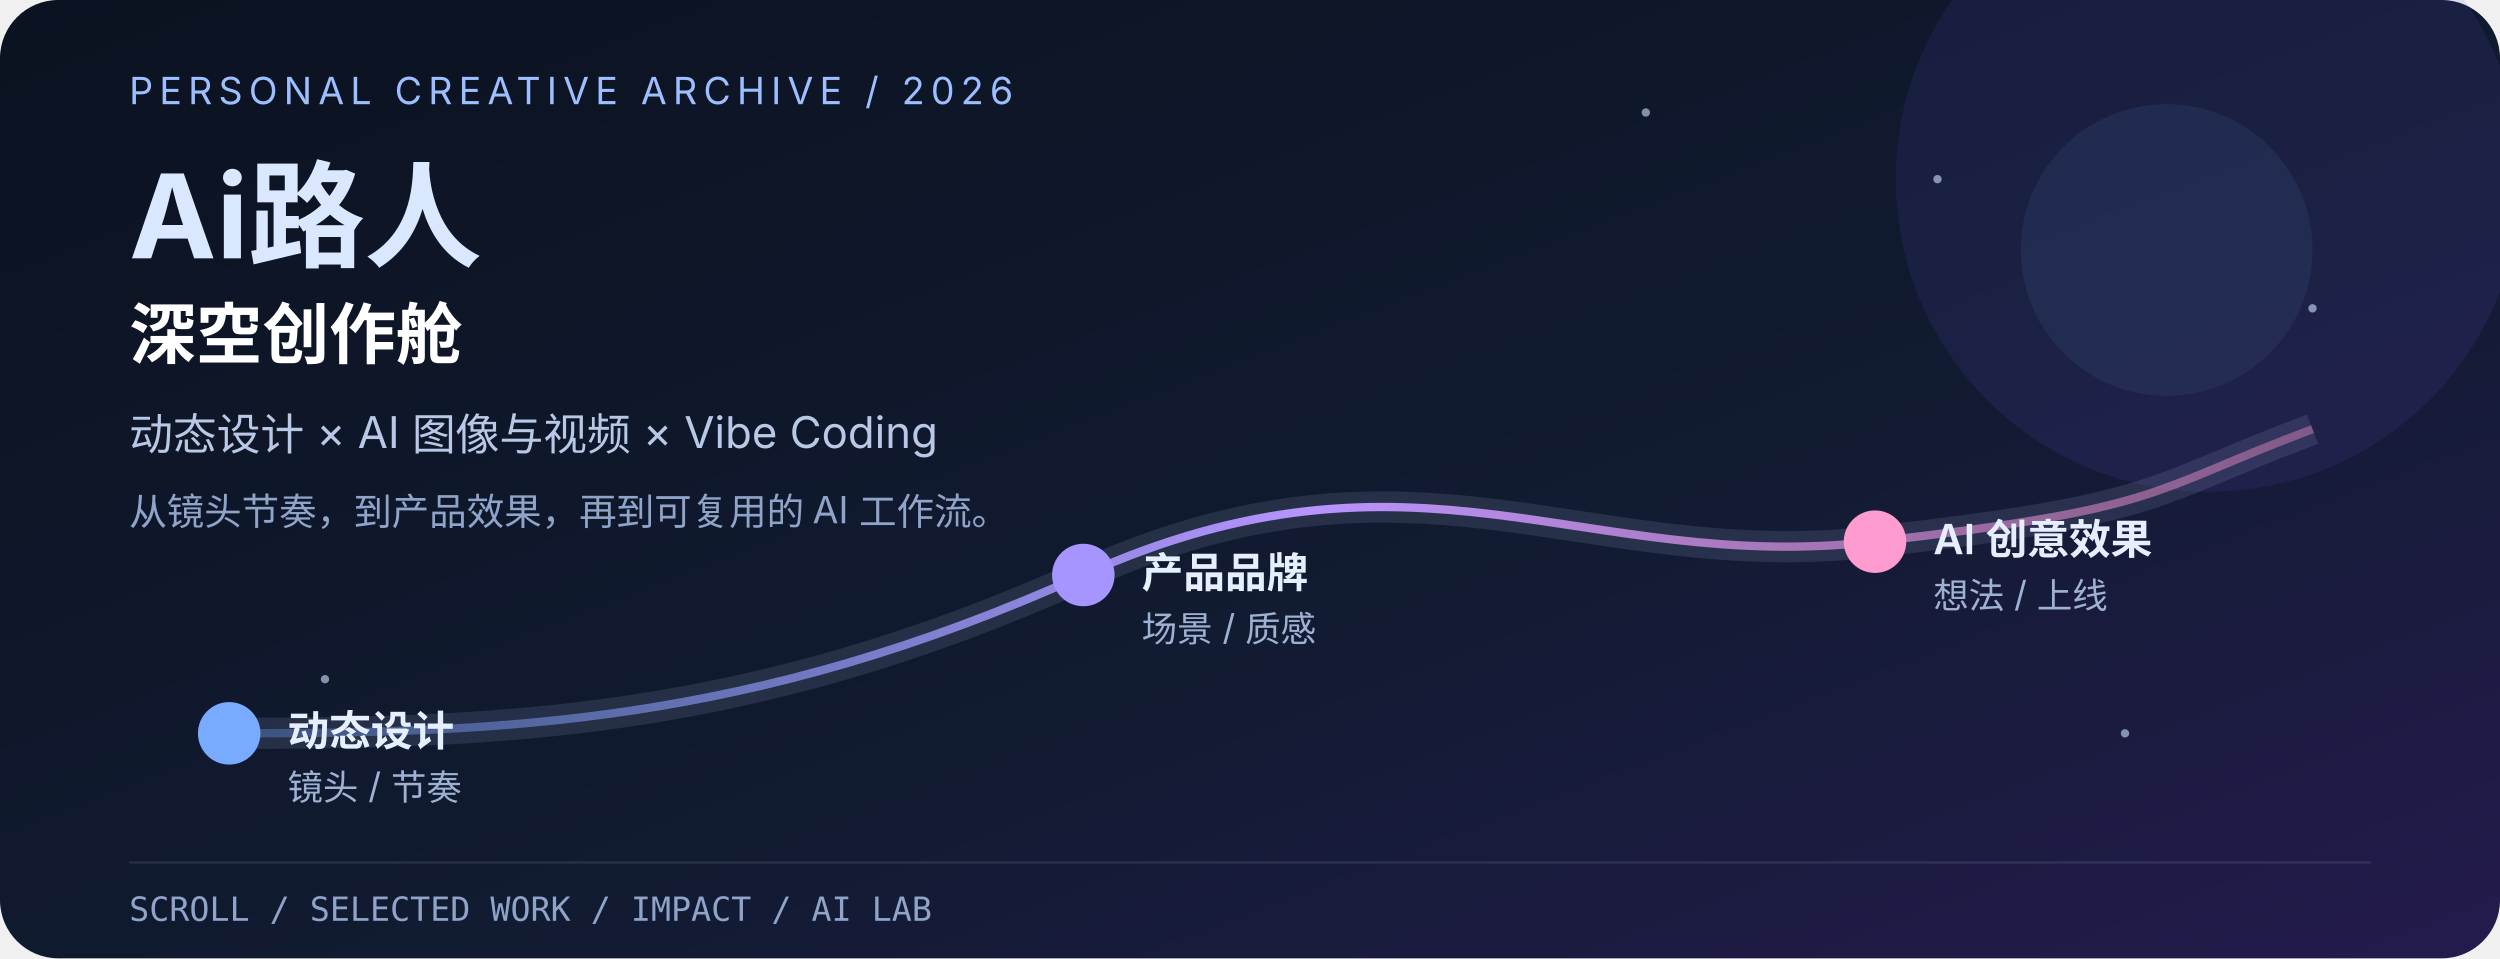
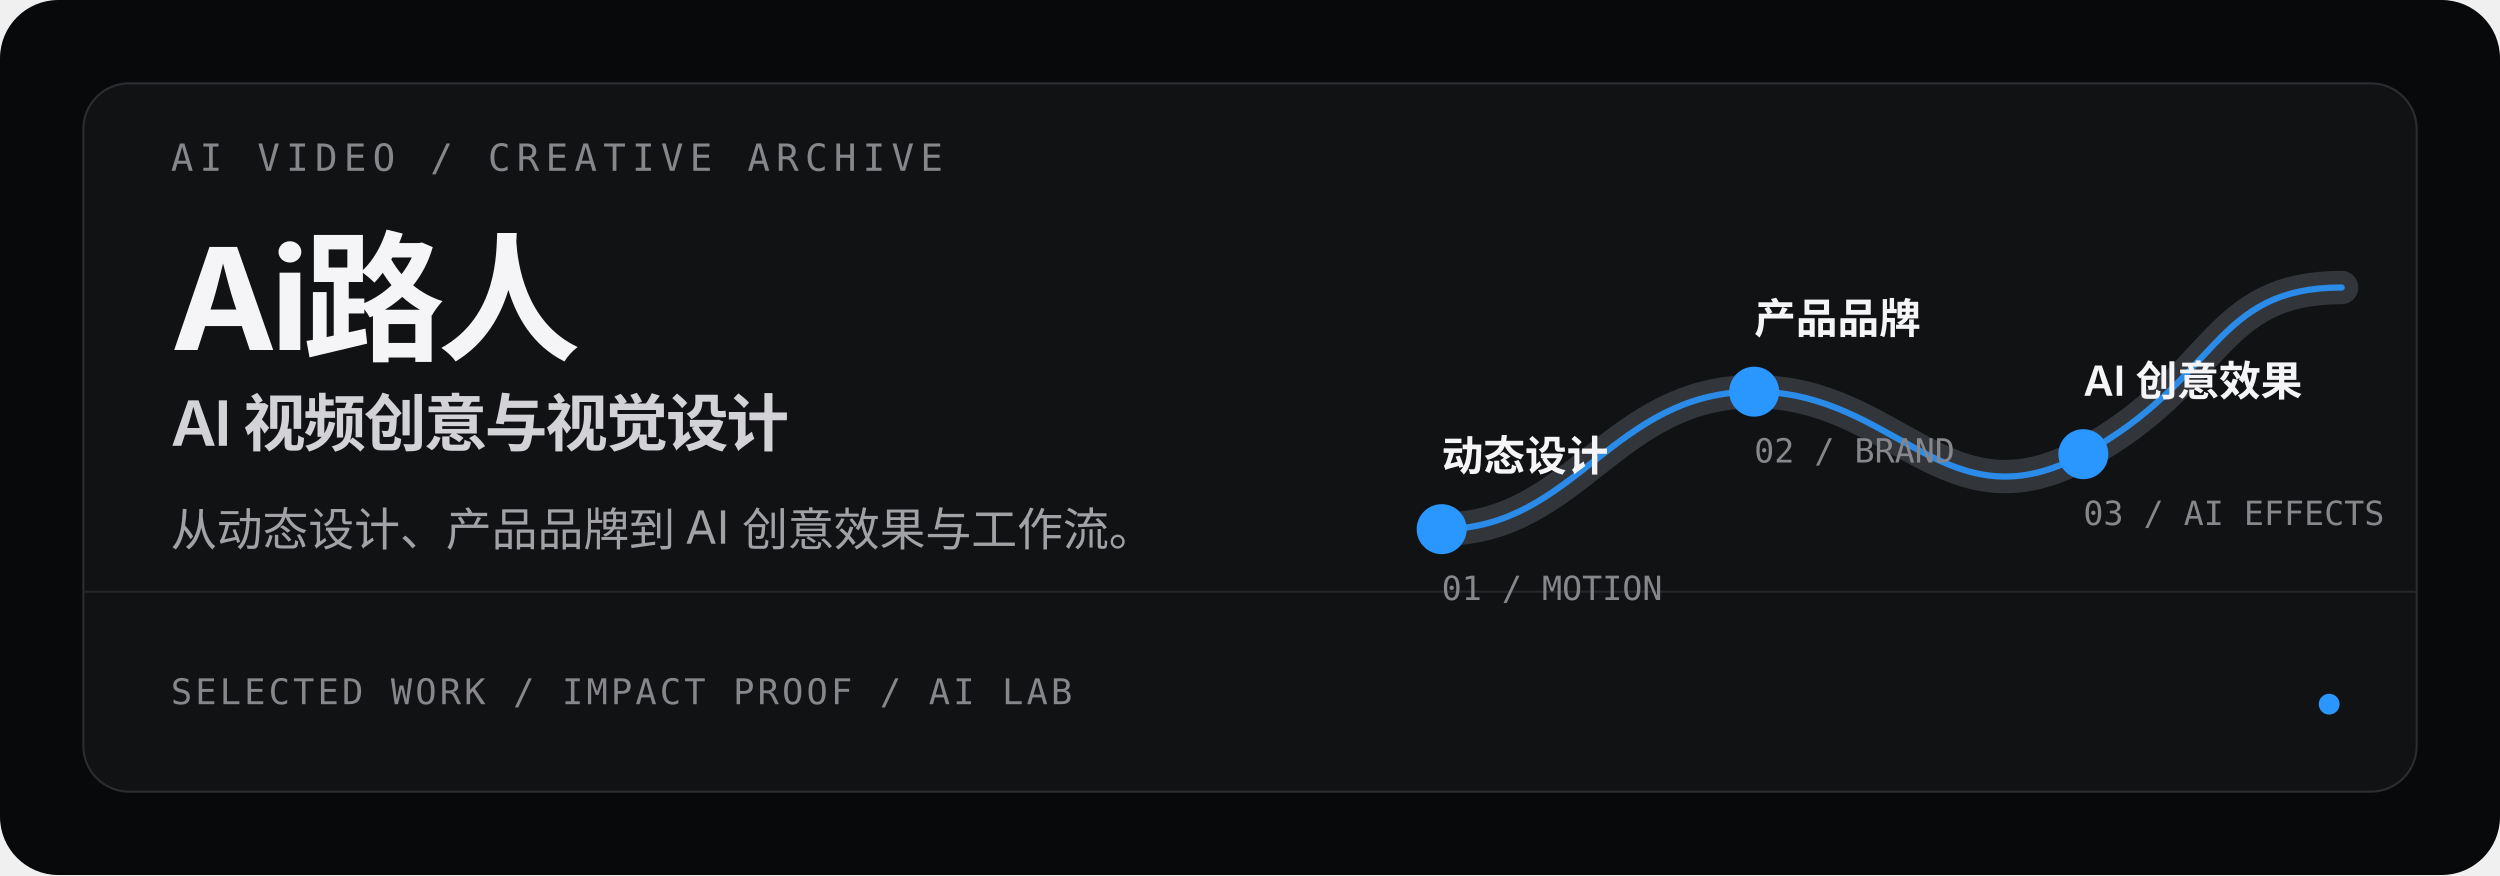
- <svg xmlns="http://www.w3.org/2000/svg" width="1200" height="460" viewBox="0 0 1200 460" preserveAspectRatio="xMidYMid meet" role="img" aria-labelledby="title desc">
-   <defs>
-     <linearGradient id="bg" x1="0" y1="0" x2="1" y2="1">
-       <stop offset="0" stop-color="#0b1220" />
-       <stop offset="0.58" stop-color="#111b31" />
-       <stop offset="1" stop-color="#241b4d" />
-     </linearGradient>
-     <linearGradient id="line" x1="0" y1="0" x2="1" y2="0">
-       <stop offset="0" stop-color="#72a7ff" stop-opacity="0.28" />
-       <stop offset="0.52" stop-color="#b894ff" />
-       <stop offset="1" stop-color="#ff91c8" stop-opacity="0.38" />
-     </linearGradient>
-   </defs>
-   <rect width="1200" height="460" rx="28" fill="url(#bg)" />
-   <circle cx="1060" cy="86" r="150" fill="#6750d8" opacity="0.12" />
-   <circle cx="1040" cy="120" r="70" fill="#8ec5ff" opacity="0.07" />
-   <g fill="#cfe1ff" opacity="0.6">
-     <circle cx="790" cy="54" r="2" />
-     <circle cx="930" cy="86" r="2" />
-     <circle cx="1110" cy="148" r="2" />
-     <circle cx="1020" cy="352" r="2" />
-     <circle cx="156" cy="326" r="2" />
+ <svg xmlns="http://www.w3.org/2000/svg" width="1200" height="420" viewBox="0 0 1200 420" role="img" aria-labelledby="title desc">
+   <rect width="1200" height="420" rx="28" fill="#08090b" />
+   <rect x="40" y="40" width="1120" height="340" rx="22" fill="#111214" stroke="#2b2d31" />
+   <path d="M40 284H1160" stroke="#24262a" />
+   <path d="M692 254C756 254 774 188 842 188S934 254 1000 218 1062 138 1124 138" fill="none" stroke="#32353a" stroke-width="16" stroke-linecap="round" />
+   <path d="M692 254C756 254 774 188 842 188S934 254 1000 218 1062 138 1124 138" fill="none" stroke="#2997ff" stroke-opacity=".88" stroke-width="3" stroke-linecap="round" />
+   <g transform="translate(82 82)" font-family="-apple-system, BlinkMacSystemFont, 'Segoe UI', 'PingFang SC', sans-serif">
+     <text x="0" y="0" fill="#86868b" font-family="ui-monospace, SFMono-Regular, Menlo, monospace" font-size="18" letter-spacing="3">AI VIDEO / CREATIVE ARCHIVE</text>
+     <text x="0" y="86" fill="#f5f5f7" font-size="68" font-weight="700" letter-spacing="-3">Ai路人</text>
+     <text x="0" y="132" fill="#d2d2d7" font-size="30" font-weight="600" letter-spacing="-1">AI 视频创意与视觉设计</text>
+     <text x="0" y="180" fill="#a1a1a6" font-size="22">从动态设计、产品品牌到 AI 创意效果与工作流。</text>
  </g>
-   <g transform="translate(62 50)" fill="#d9e8ff" font-family="-apple-system, BlinkMacSystemFont, 'Segoe UI', 'PingFang SC', sans-serif">
-     <text x="0" y="0" font-size="18" letter-spacing="3" fill="#9dbfff">PERSONAL CREATIVE ARCHIVE / 2026</text>
-     <text x="0" y="74" font-size="56" font-weight="700">Ai路人</text>
-     <text x="0" y="122" font-size="32" font-weight="600" fill="#ffffff">深空创作舱</text>
-     <text x="0" y="166" font-size="21" fill="#b8c8e5">动态设计 × AI 图像与视频 × Vibe Coding</text>
-     <text x="0" y="202" font-size="18" fill="#8fa4c8">从镜头节奏，到产品效果，再到可复用的 AI 工作流。</text>
-   </g>
-   <path d="M110 352C240 352 360 348 520 276S760 276 900 260S1030 236 1110 206" fill="none" stroke="#bfd7ff" stroke-opacity="0.12" stroke-width="15" />
-   <path d="M110 352C240 352 360 348 520 276S760 276 900 260S1030 236 1110 206" fill="none" stroke="url(#line)" stroke-width="4" />
  <g font-family="-apple-system, BlinkMacSystemFont, 'Segoe UI', 'PingFang SC', sans-serif">
-     <g transform="translate(110 352)">
-       <circle r="15" fill="#78aaff" />
-       <text x="28" y="6" font-size="20" font-weight="600" fill="#e5efff">动态设计</text>
-       <text x="28" y="32" font-size="17" fill="#9fb1d2">镜头 / 节奏</text>
+     <g transform="translate(692 254)">
+       <circle r="12" fill="#2997ff" />
+       <text x="0" y="-28" fill="#f5f5f7" font-size="20" font-weight="600">动态设计</text>
+       <text x="0" y="34" fill="#86868b" font-family="ui-monospace, SFMono-Regular, Menlo, monospace" font-size="16">01 / MOTION</text>
    </g>
-     <g transform="translate(520 276)">
-       <circle r="15" fill="#a795ff" />
-       <text x="28" y="6" font-size="20" font-weight="600" fill="#e5efff">产品品牌</text>
-       <text x="28" y="32" font-size="17" fill="#9fb1d2">场景 / 质感</text>
+     <g transform="translate(842 188)">
+       <circle r="12" fill="#2997ff" />
+       <text x="0" y="-28" fill="#f5f5f7" font-size="20" font-weight="600">产品品牌</text>
+       <text x="0" y="34" fill="#86868b" font-family="ui-monospace, SFMono-Regular, Menlo, monospace" font-size="16">02 / BRAND</text>
    </g>
-     <g transform="translate(900 260)">
-       <circle r="15" fill="#ff9ccf" />
-       <text x="28" y="6" font-size="20" font-weight="600" fill="#e5efff">AI 创意效果</text>
-       <text x="28" y="32" font-size="17" fill="#9fb1d2">想法 / 上线</text>
+     <g transform="translate(1000 218)">
+       <circle r="12" fill="#2997ff" />
+       <text x="0" y="-28" fill="#f5f5f7" font-size="20" font-weight="600">AI 创意效果</text>
+       <text x="0" y="34" fill="#86868b" font-family="ui-monospace, SFMono-Regular, Menlo, monospace" font-size="16">03 / AI EFFECTS</text>
    </g>
  </g>
-   <path d="M62 414H1138" stroke="#dbe8ff" stroke-opacity="0.12" />
-   <text x="62" y="442" font-family="ui-monospace, SFMono-Regular, Menlo, monospace" font-size="16" fill="#8fa4c8">SCROLL / SELECTED WORK / IMPACT / AI LAB</text>
+   <text x="82" y="338" fill="#86868b" font-family="ui-monospace, SFMono-Regular, Menlo, monospace" font-size="17" letter-spacing="1.5">SELECTED WORK  /  IMPACT PROOF  /  AI LAB</text>
+   <circle cx="1118" cy="338" r="5" fill="#2997ff" />
</svg>
